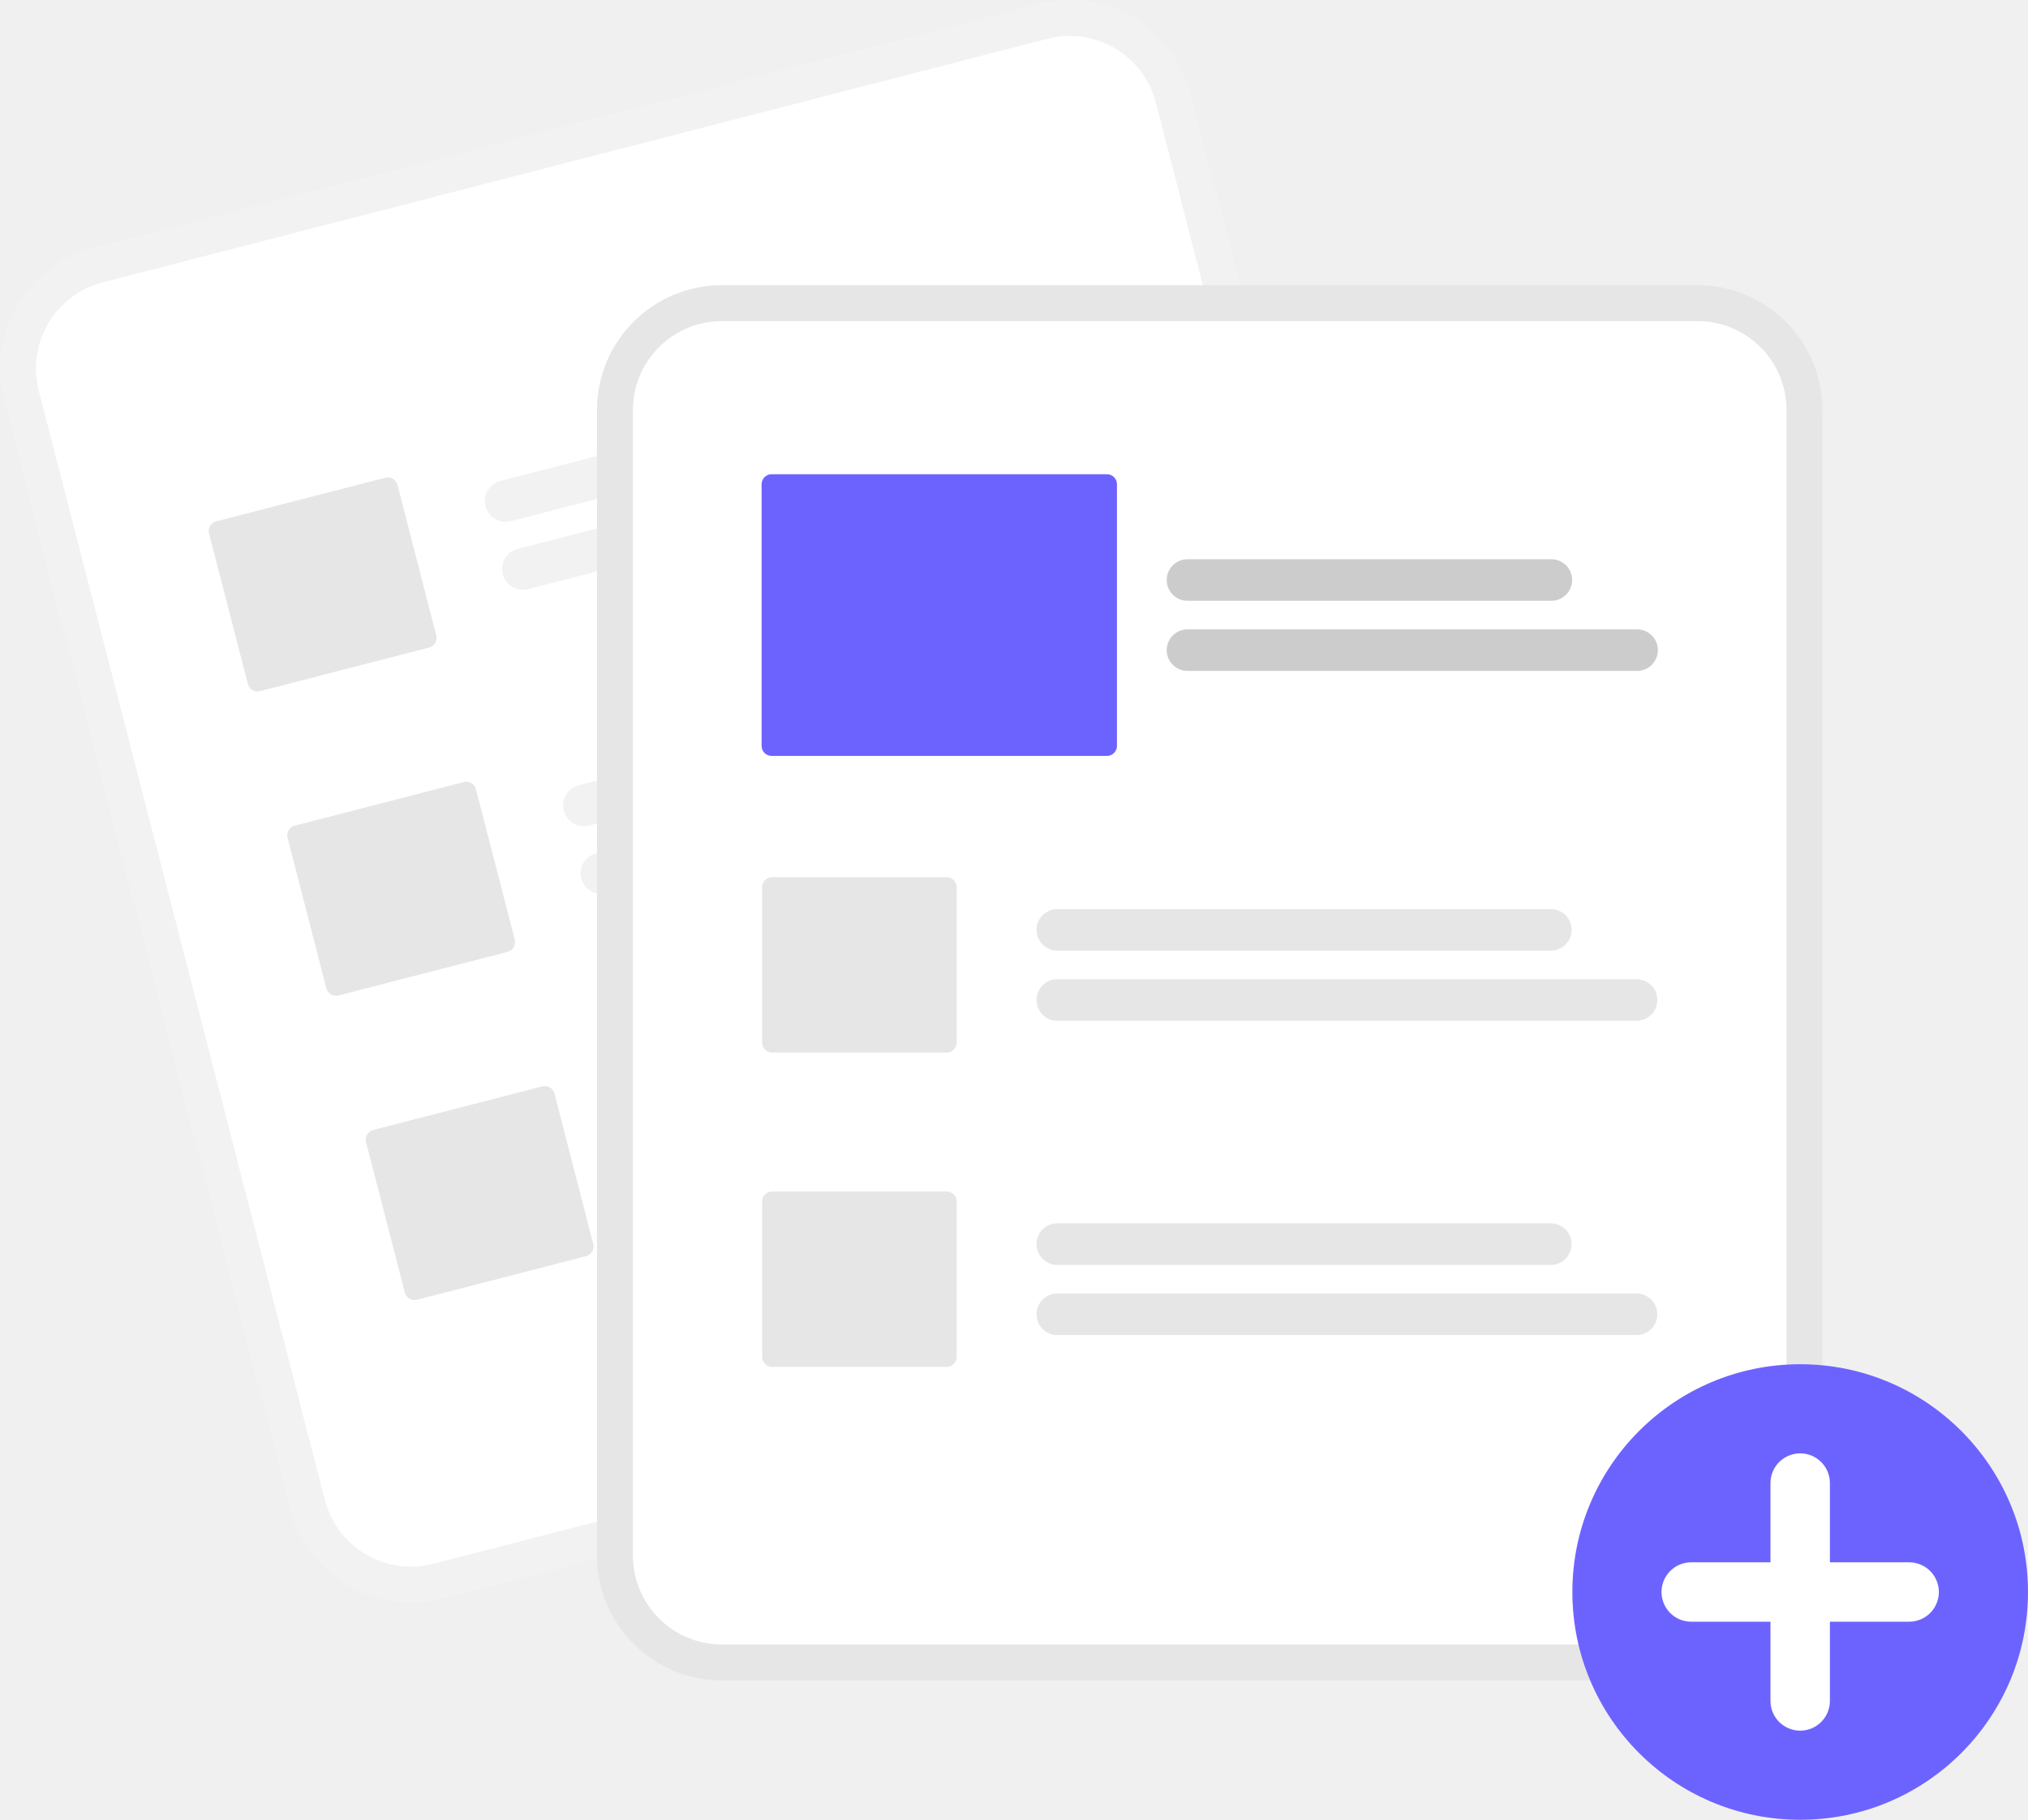
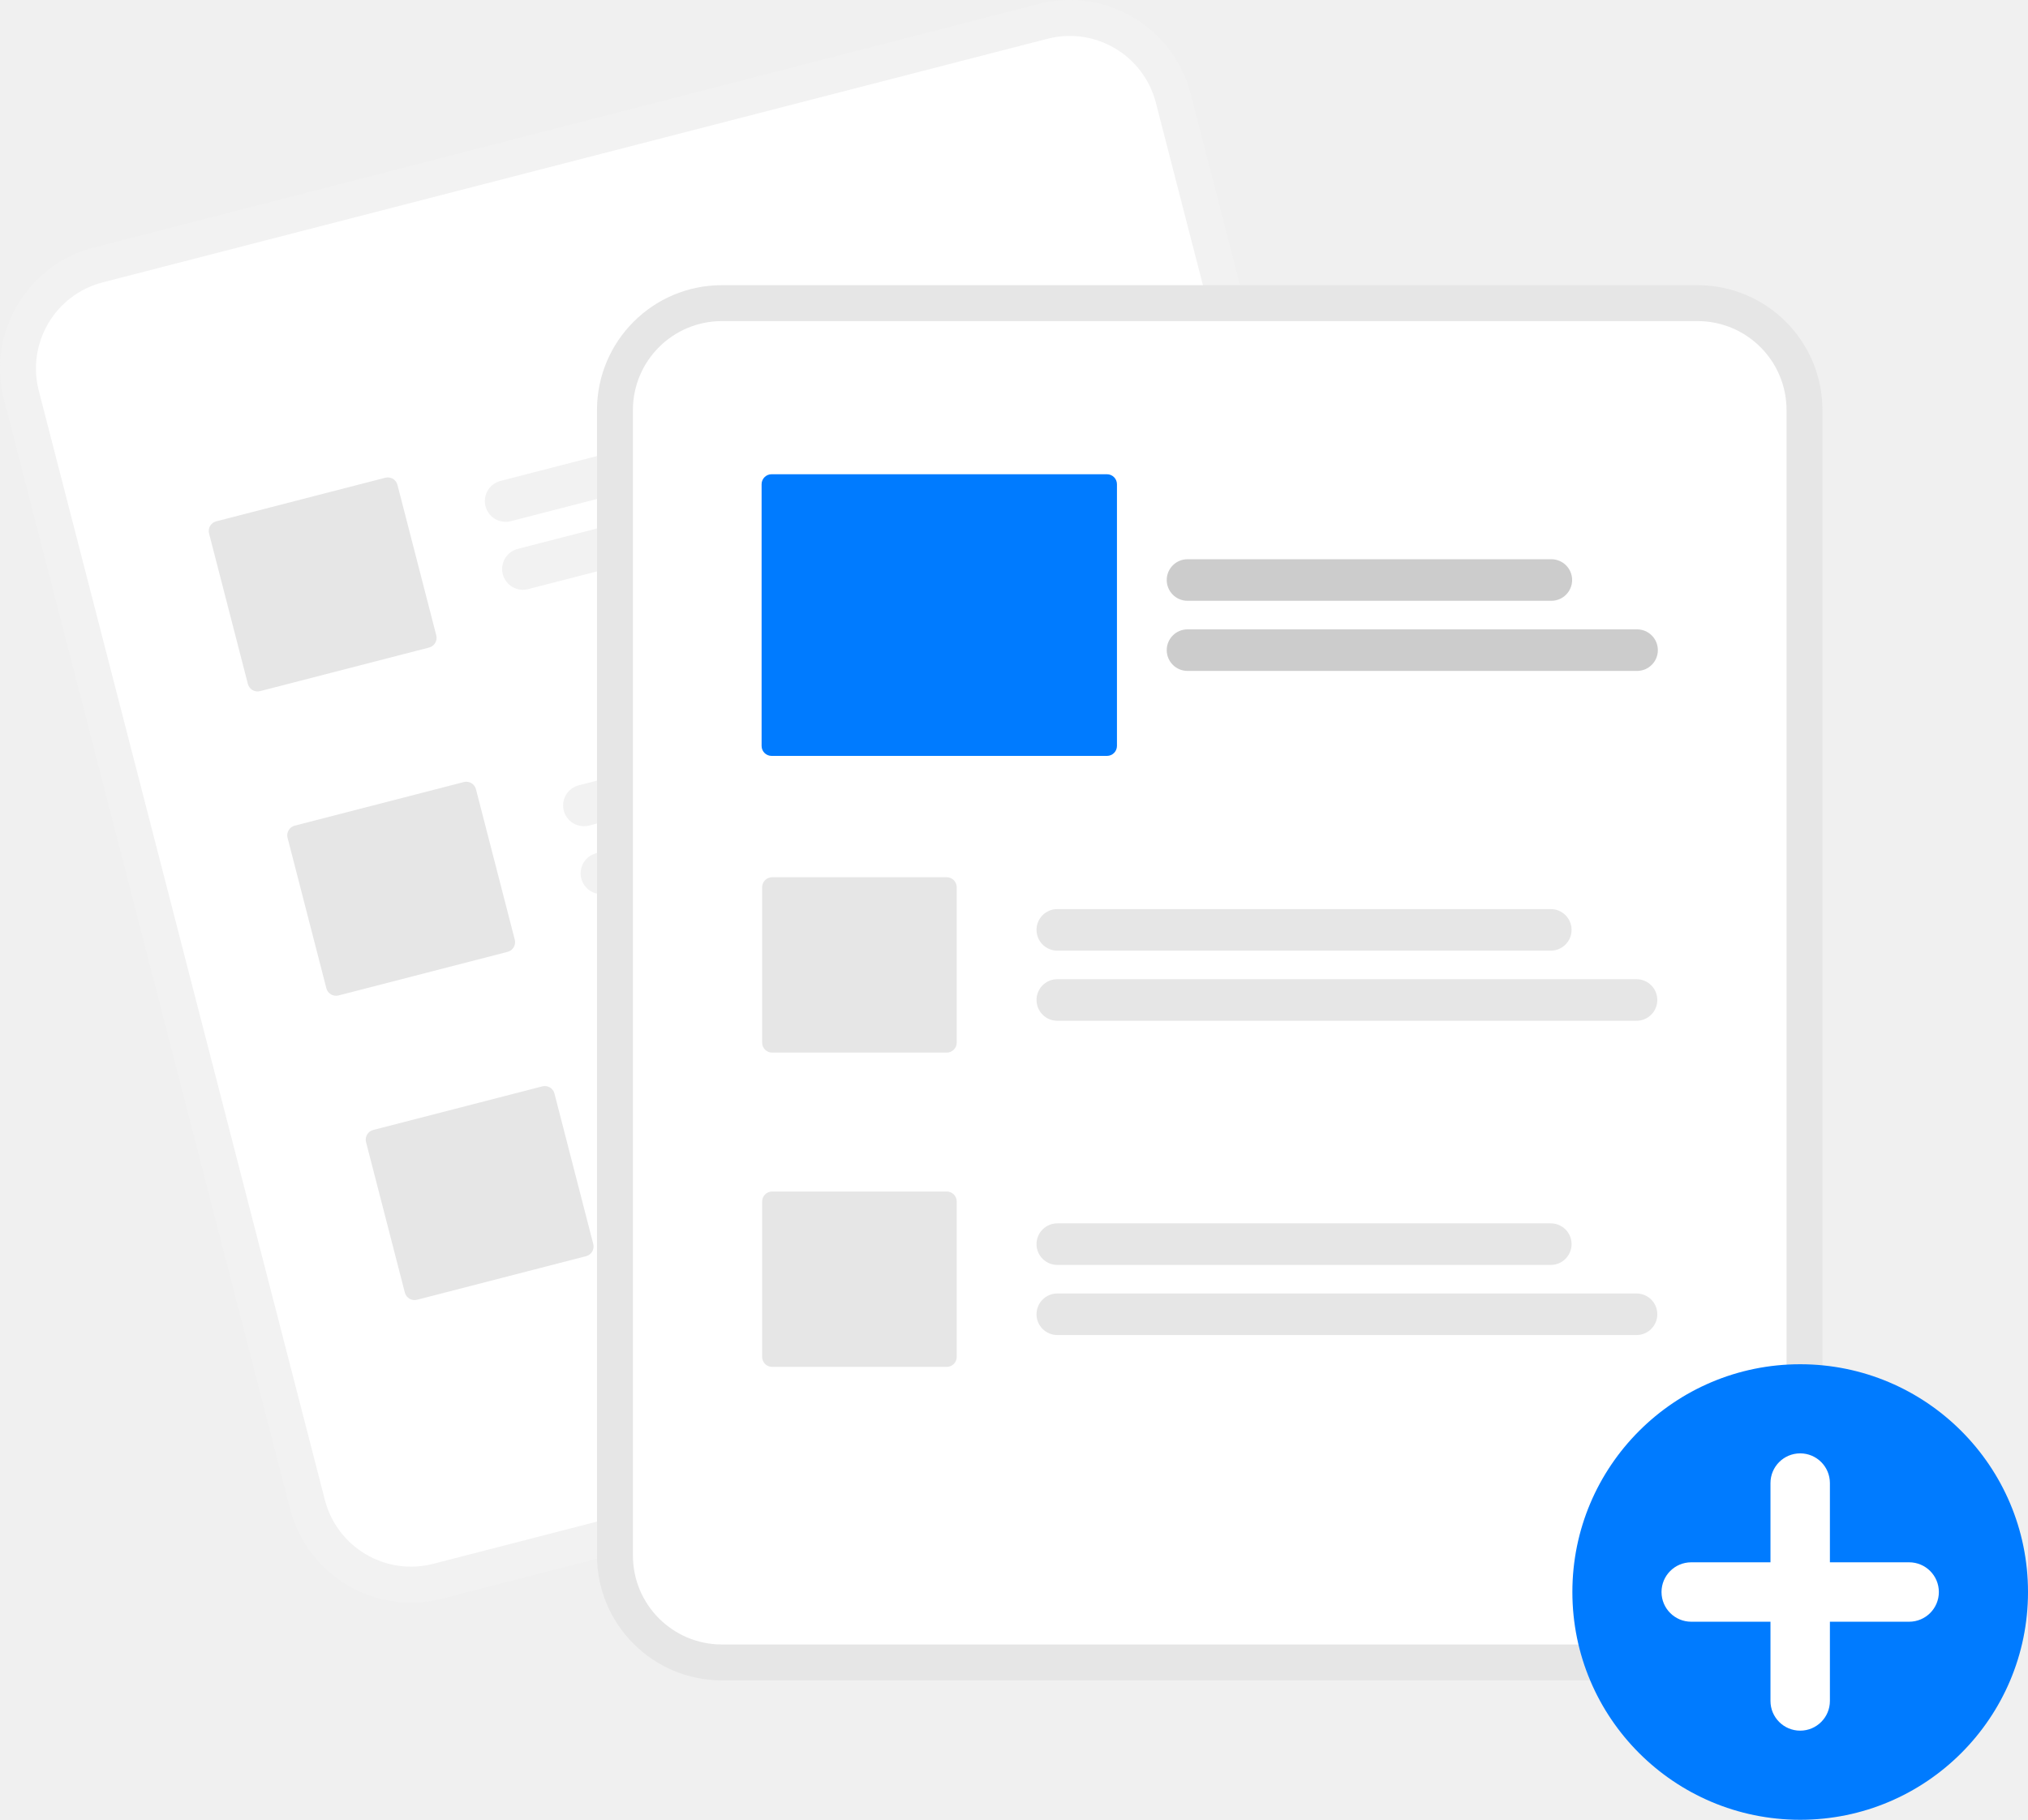
<svg xmlns="http://www.w3.org/2000/svg" id="a14aeead-7a51-49c7-9dde-c662f5733ecb" data-name="Layer 1" width="782.044" height="701.88" viewBox="0 0 782.044 701.88">
  <path d="M609.488,100.59l-25.446,6.562L270.537,187.999,245.091,194.561A48.179,48.179,0,0,0,210.508,253.179L320.849,681.056a48.179,48.179,0,0,0,58.618,34.583l.066-.017,364.265-93.937.066-.017a48.179,48.179,0,0,0,34.583-58.618l-110.341-427.877A48.179,48.179,0,0,0,609.488,100.59Z" transform="translate(-208.9778 -99.05999)" fill="#f2f2f2" />
  <path d="M612.948,114.005l-30.139,7.772L278.69,200.204l-30.139,7.772a34.309,34.309,0,0,0-24.628,41.743l110.341,427.877a34.309,34.309,0,0,0,41.743,24.627l.066-.017,364.265-93.937.066-.017a34.309,34.309,0,0,0,24.627-41.743l-110.341-427.877A34.309,34.309,0,0,0,612.948,114.005Z" transform="translate(-208.9778 -99.05999)" fill="#fff" />
  <path d="M590.19,252.563,405.917,300.084a8.014,8.014,0,0,1-4.002-15.52l184.273-47.52A8.014,8.014,0,0,1,590.19,252.563Z" transform="translate(-208.9778 -99.05999)" fill="#f2f2f2" />
  <path d="M628.955,270.499,412.671,326.274a8.014,8.014,0,1,1-4.002-15.52l216.284-55.775a8.014,8.014,0,0,1,4.002,15.52Z" transform="translate(-208.9778 -99.05999)" fill="#f2f2f2" />
  <path d="M620.458,369.937l-184.273,47.52a8.014,8.014,0,1,1-4.002-15.52l184.273-47.52a8.014,8.014,0,1,1,4.002,15.52Z" transform="translate(-208.9778 -99.05999)" fill="#f2f2f2" />
  <path d="M659.223,387.873l-216.284,55.775a8.014,8.014,0,1,1-4.002-15.52l216.284-55.775a8.014,8.014,0,0,1,4.002,15.52Z" transform="translate(-208.9778 -99.05999)" fill="#f2f2f2" />
  <path d="M650.727,487.31l-184.273,47.52a8.014,8.014,0,0,1-4.002-15.52l184.273-47.52a8.014,8.014,0,0,1,4.002,15.52Z" transform="translate(-208.9778 -99.05999)" fill="#f2f2f2" />
  <path d="M689.492,505.246l-216.284,55.775a8.014,8.014,0,1,1-4.002-15.52l216.284-55.775a8.014,8.014,0,0,1,4.002,15.52Z" transform="translate(-208.9778 -99.05999)" fill="#f2f2f2" />
  <path d="M374.459,348.809l-65.212,16.817a3.847,3.847,0,0,1-4.681-2.761L289.596,304.816a3.847,3.847,0,0,1,2.761-4.681l65.212-16.817a3.847,3.847,0,0,1,4.681,2.761l14.969,58.048A3.847,3.847,0,0,1,374.459,348.809Z" transform="translate(-208.9778 -99.05999)" fill="#e6e6e6" />
  <path d="M404.727,466.182l-65.212,16.817a3.847,3.847,0,0,1-4.681-2.761l-14.969-58.048A3.847,3.847,0,0,1,322.626,417.509l65.212-16.817a3.847,3.847,0,0,1,4.681,2.761l14.969,58.048A3.847,3.847,0,0,1,404.727,466.182Z" transform="translate(-208.9778 -99.05999)" fill="#e6e6e6" />
  <path d="M434.995,583.556l-65.212,16.817a3.847,3.847,0,0,1-4.681-2.761l-14.969-58.048a3.847,3.847,0,0,1,2.761-4.681l65.212-16.817a3.847,3.847,0,0,1,4.681,2.761l14.969,58.048A3.847,3.847,0,0,1,434.995,583.556Z" transform="translate(-208.9778 -99.05999)" fill="#e6e6e6" />
  <path d="M863.636,209.052H487.318a48.179,48.179,0,0,0-48.125,48.125V699.053a48.179,48.179,0,0,0,48.125,48.125H863.636a48.179,48.179,0,0,0,48.125-48.125V257.177A48.179,48.179,0,0,0,863.636,209.052Z" transform="translate(-208.9778 -99.05999)" fill="#e6e6e6" />
  <path d="M863.637,222.906H487.318a34.309,34.309,0,0,0-34.271,34.271V699.053a34.309,34.309,0,0,0,34.271,34.271H863.637a34.309,34.309,0,0,0,34.271-34.271V257.177A34.309,34.309,0,0,0,863.637,222.906Z" transform="translate(-208.9778 -99.05999)" fill="#fff" />
-   <circle cx="694.194" cy="614.03" r="87.85" fill="#6c63ff" />
+   <circle cx="694.194" cy="614.03" r="87.85" fill="#007bff" />
  <path d="M945.187,701.631H914.631V671.074a11.459,11.459,0,0,0-22.918,0v30.557H861.156a11.459,11.459,0,0,0,0,22.918h30.557V755.105a11.459,11.459,0,1,0,22.918,0V724.548h30.557a11.459,11.459,0,0,0,0-22.918Z" transform="translate(-208.9778 -99.05999)" fill="#fff" />
  <path d="M807.001,465.716H616.699a8.014,8.014,0,1,1,0-16.028H807.001a8.014,8.014,0,0,1,0,16.028Z" transform="translate(-208.9778 -99.05999)" fill="#e6e6e6" />
  <path d="M840.059,492.763H616.699a8.014,8.014,0,1,1,0-16.028H840.059a8.014,8.014,0,1,1,0,16.028Z" transform="translate(-208.9778 -99.05999)" fill="#e6e6e6" />
  <path d="M807.001,586.929H616.699a8.014,8.014,0,1,1,0-16.028H807.001a8.014,8.014,0,0,1,0,16.028Z" transform="translate(-208.9778 -99.05999)" fill="#e6e6e6" />
  <path d="M840.059,613.977H616.699a8.014,8.014,0,1,1,0-16.028H840.059a8.014,8.014,0,1,1,0,16.028Z" transform="translate(-208.9778 -99.05999)" fill="#e6e6e6" />
  <path d="M574.07,505.042H506.724a3.847,3.847,0,0,1-3.843-3.843V441.252a3.847,3.847,0,0,1,3.843-3.843h67.346a3.847,3.847,0,0,1,3.843,3.843v59.947A3.847,3.847,0,0,1,574.07,505.042Z" transform="translate(-208.9778 -99.05999)" fill="#e6e6e6" />
  <path d="M574.07,626.255H506.724a3.847,3.847,0,0,1-3.843-3.843V562.465a3.847,3.847,0,0,1,3.843-3.843h67.346a3.847,3.847,0,0,1,3.843,3.843v59.947A3.847,3.847,0,0,1,574.07,626.255Z" transform="translate(-208.9778 -99.05999)" fill="#e6e6e6" />
  <path d="M807.212,330.781H666.91a8.014,8.014,0,0,1,0-16.028H807.212a8.014,8.014,0,0,1,0,16.028Z" transform="translate(-208.9778 -99.05999)" fill="#ccc" />
  <path d="M840.27,357.829H666.91a8.014,8.014,0,1,1,0-16.028h173.36a8.014,8.014,0,0,1,0,16.028Z" transform="translate(-208.9778 -99.05999)" fill="#ccc" />
-   <path d="M635.859,390.607H506.513a3.847,3.847,0,0,1-3.843-3.843V285.817a3.847,3.847,0,0,1,3.843-3.843H635.859a3.847,3.847,0,0,1,3.843,3.843V386.764A3.847,3.847,0,0,1,635.859,390.607Z" transform="translate(-208.9778 -99.05999)" fill="#6c63ff" />
+   <path d="M635.859,390.607H506.513a3.847,3.847,0,0,1-3.843-3.843V285.817a3.847,3.847,0,0,1,3.843-3.843H635.859a3.847,3.847,0,0,1,3.843,3.843V386.764A3.847,3.847,0,0,1,635.859,390.607Z" transform="translate(-208.9778 -99.05999)" fill="#007bff" />
</svg>
